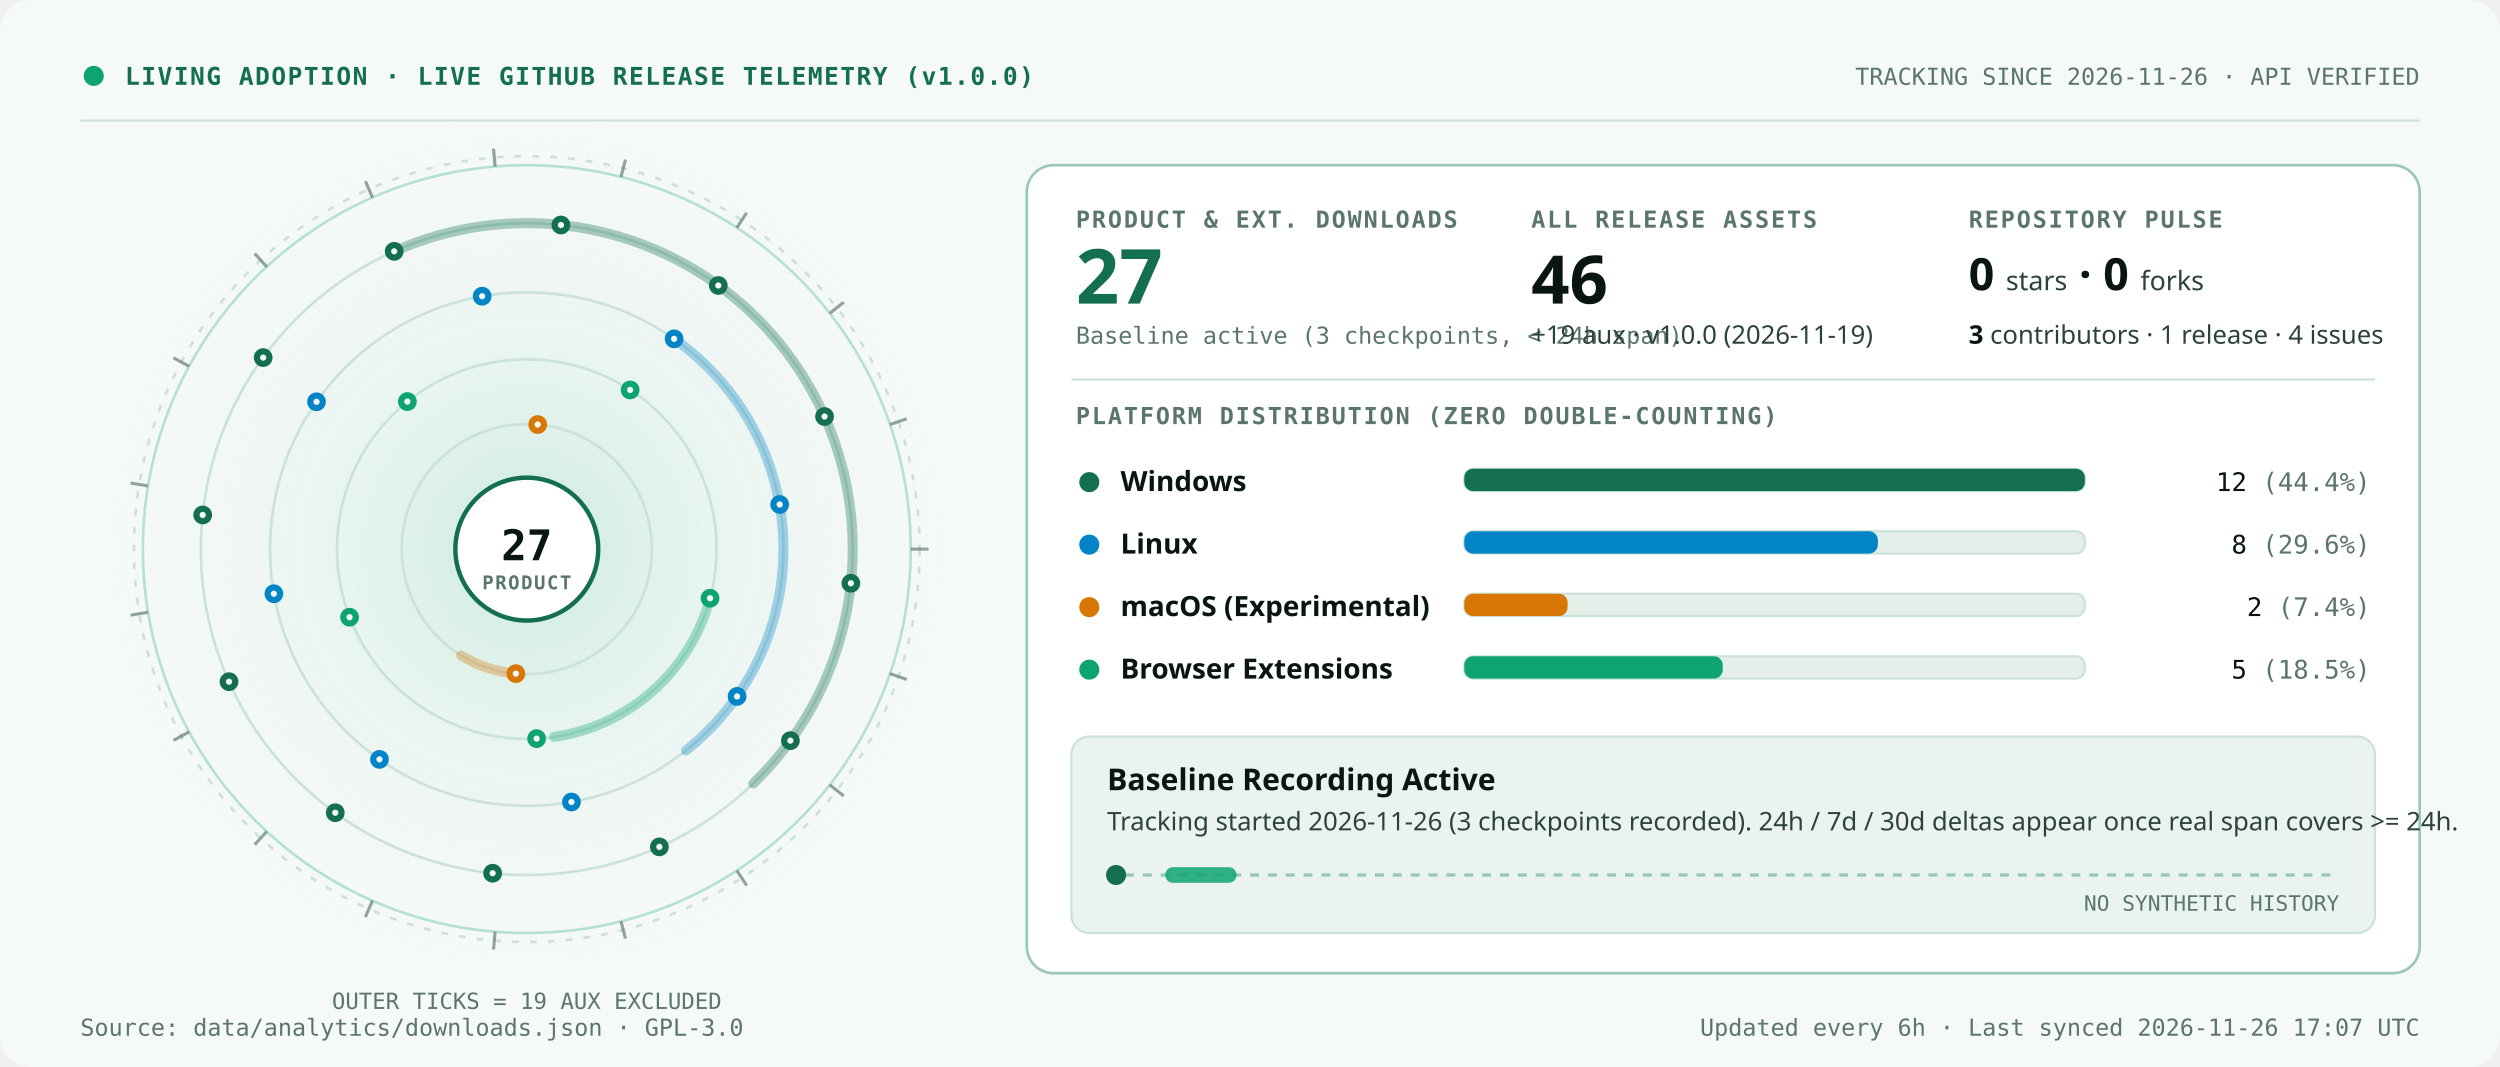
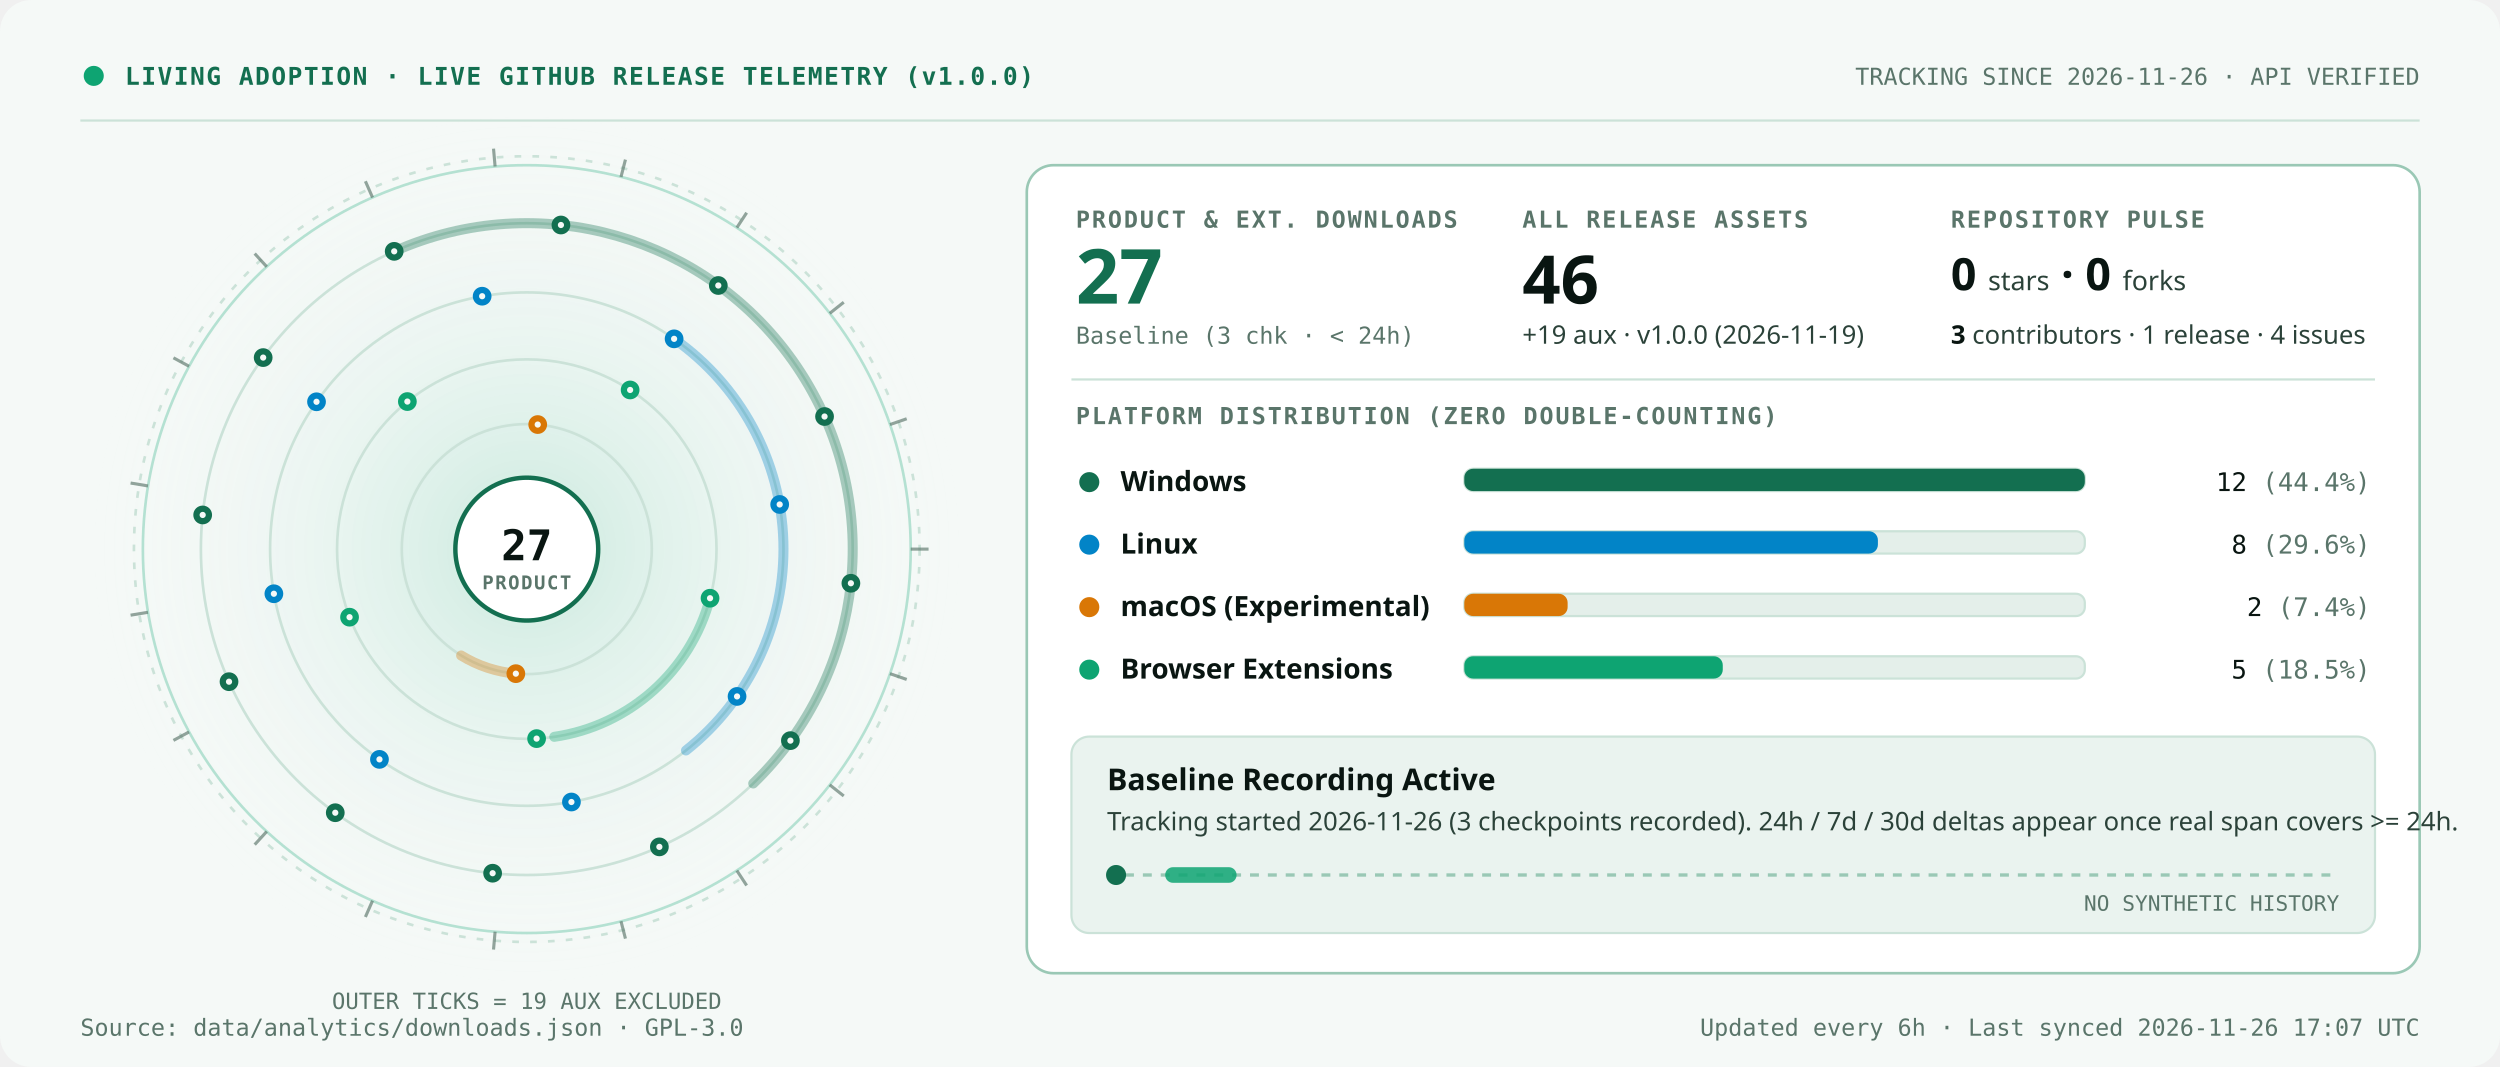
<svg xmlns="http://www.w3.org/2000/svg" width="1120" height="478" viewBox="0 0 1120 478" role="img" aria-labelledby="svg-title svg-desc">
  <defs>
    <radialGradient id="pelagicAura" cx="50%" cy="50%" r="50%">
      <stop offset="0%" stop-color="#0EA472" stop-opacity="0.18" />
      <stop offset="100%" stop-color="#F5F9F7" stop-opacity="0" />
    </radialGradient>
  </defs>
  <style>
    .t-disp { font-family: 'Space Grotesk', 'Segoe UI', system-ui, -apple-system, sans-serif; font-weight: 700; font-variant-numeric: tabular-nums; }
    .t-lbl { font-family: 'IBM Plex Mono', 'Cascadia Mono', Consolas, ui-monospace, monospace; font-weight: 600; font-size: 10.5px; letter-spacing: 0.08em; text-transform: uppercase; fill: #5A756A; }
    .t-val { font-family: 'Space Grotesk', 'Segoe UI', system-ui, -apple-system, sans-serif; font-weight: 700; font-variant-numeric: tabular-nums; fill: #091511; }
    .t-body { font-family: 'IBM Plex Sans', 'Segoe UI', system-ui, -apple-system, sans-serif; font-weight: 400; font-variant-numeric: tabular-nums; fill: #2B4239; }
    .t-strong { font-family: 'IBM Plex Sans', 'Segoe UI', system-ui, -apple-system, sans-serif; font-weight: 600; font-variant-numeric: tabular-nums; fill: #091511; }
    .t-mono { font-family: 'IBM Plex Mono', 'Cascadia Mono', Consolas, ui-monospace, monospace; font-variant-numeric: tabular-nums; }
    
  </style>
  <rect width="1120" height="478" rx="14" fill="#F5F9F7" />
  <circle cx="42" cy="34" r="4.5" fill="#0EA472" />
  <text x="56" y="38" class="t-mono" font-size="11" font-weight="600" letter-spacing="0.06em" fill="#136F50">LIVING ADOPTION  ·  LIVE GITHUB RELEASE TELEMETRY (v1.0.0)</text>
  <text x="1084" y="38" class="t-mono" font-size="10.5" text-anchor="end" fill="#5A756A">TRACKING SINCE 2026-11-26  ·  API VERIFIED</text>
  <line x1="36" y1="54" x2="1084" y2="54" stroke="#CBE2D8" stroke-width="1" />
  <circle cx="236.0" cy="246.0" r="196" fill="url(#pelagicAura)" />
  <circle cx="236.0" cy="246.0" r="172" fill="none" stroke="#0EA472" stroke-width="1.2" opacity="0.28" />
  <circle cx="236.0" cy="246.0" r="176" fill="none" stroke="#CBE2D8" stroke-width="1.2" stroke-dasharray="3 5" />
  <g stroke="#5A756A" stroke-width="1.4" opacity="0.65">
    <line x1="408.0" y1="246.0" x2="416.0" y2="246.0" />
    <line x1="398.7" y1="301.8" x2="406.2" y2="304.4" />
    <line x1="371.7" y1="351.6" x2="378.0" y2="356.6" />
    <line x1="330.1" y1="390.0" x2="334.5" y2="396.7" />
    <line x1="278.2" y1="412.7" x2="280.2" y2="420.5" />
    <line x1="221.8" y1="417.4" x2="221.1" y2="425.4" />
    <line x1="166.9" y1="403.5" x2="163.7" y2="410.8" />
    <line x1="119.5" y1="372.5" x2="114.1" y2="378.4" />
    <line x1="84.7" y1="327.9" x2="77.7" y2="331.7" />
    <line x1="66.3" y1="274.3" x2="58.5" y2="275.6" />
    <line x1="66.3" y1="217.7" x2="58.5" y2="216.4" />
    <line x1="84.7" y1="164.1" x2="77.7" y2="160.3" />
    <line x1="119.5" y1="119.5" x2="114.1" y2="113.6" />
    <line x1="166.9" y1="88.5" x2="163.7" y2="81.2" />
    <line x1="221.8" y1="74.6" x2="221.1" y2="66.6" />
    <line x1="278.2" y1="79.3" x2="280.2" y2="71.5" />
    <line x1="330.1" y1="102.0" x2="334.5" y2="95.3" />
    <line x1="371.7" y1="140.4" x2="378.0" y2="135.4" />
    <line x1="398.7" y1="190.2" x2="406.2" y2="187.6" />
  </g>
  <g>
    <circle cx="236.0" cy="246.0" r="146" fill="none" stroke="#CBE2D8" stroke-width="1.2" />
    <path d="M 176.62 112.62 A 146.00 146.00 0 0 1 337.45 351.00" fill="none" stroke="#136F50" stroke-width="4.5" stroke-linecap="round" opacity="0.34" />
    <circle cx="176.6" cy="112.6" r="4.2" fill="#136F50" />
    <circle cx="176.6" cy="112.6" r="1.4" fill="#F5F9F7" />
    <circle cx="251.3" cy="100.8" r="4.2" fill="#136F50" />
    <circle cx="251.3" cy="100.8" r="1.4" fill="#F5F9F7" />
    <circle cx="321.8" cy="127.9" r="4.2" fill="#136F50" />
    <circle cx="321.8" cy="127.9" r="1.4" fill="#F5F9F7" />
    <circle cx="369.4" cy="186.6" r="4.2" fill="#136F50" />
    <circle cx="369.4" cy="186.6" r="1.4" fill="#F5F9F7" />
    <circle cx="381.2" cy="261.3" r="4.2" fill="#136F50" />
    <circle cx="381.2" cy="261.3" r="1.4" fill="#F5F9F7" />
    <circle cx="354.1" cy="331.8" r="4.2" fill="#136F50" />
    <circle cx="354.1" cy="331.8" r="1.4" fill="#F5F9F7" />
    <circle cx="295.4" cy="379.4" r="4.2" fill="#136F50" />
    <circle cx="295.4" cy="379.4" r="1.4" fill="#F5F9F7" />
    <circle cx="220.7" cy="391.2" r="4.2" fill="#136F50" />
    <circle cx="220.7" cy="391.2" r="1.4" fill="#F5F9F7" />
    <circle cx="150.2" cy="364.1" r="4.2" fill="#136F50" />
    <circle cx="150.2" cy="364.1" r="1.4" fill="#F5F9F7" />
    <circle cx="102.6" cy="305.4" r="4.2" fill="#136F50" />
    <circle cx="102.6" cy="305.4" r="1.4" fill="#F5F9F7" />
    <circle cx="90.8" cy="230.7" r="4.2" fill="#136F50" />
    <circle cx="90.8" cy="230.7" r="1.4" fill="#F5F9F7" />
    <circle cx="117.9" cy="160.2" r="4.2" fill="#136F50" />
    <circle cx="117.9" cy="160.2" r="1.4" fill="#F5F9F7" />
    <circle cx="236.0" cy="246.0" r="115" fill="none" stroke="#CBE2D8" stroke-width="1.2" />
    <path d="M 301.96 151.80 A 115.00 115.00 0 0 1 307.32 336.21" fill="none" stroke="#0284C7" stroke-width="4.5" stroke-linecap="round" opacity="0.34" />
    <circle cx="302.0" cy="151.8" r="4.2" fill="#0284C7" />
    <circle cx="302.0" cy="151.8" r="1.4" fill="#F5F9F7" />
    <circle cx="349.3" cy="226.0" r="4.2" fill="#0284C7" />
    <circle cx="349.3" cy="226.0" r="1.4" fill="#F5F9F7" />
    <circle cx="330.2" cy="312.0" r="4.2" fill="#0284C7" />
    <circle cx="330.2" cy="312.0" r="1.4" fill="#F5F9F7" />
    <circle cx="256.0" cy="359.3" r="4.2" fill="#0284C7" />
    <circle cx="256.0" cy="359.3" r="1.4" fill="#F5F9F7" />
    <circle cx="170.0" cy="340.2" r="4.2" fill="#0284C7" />
    <circle cx="170.0" cy="340.2" r="1.4" fill="#F5F9F7" />
    <circle cx="122.7" cy="266.0" r="4.2" fill="#0284C7" />
    <circle cx="122.7" cy="266.0" r="1.4" fill="#F5F9F7" />
    <circle cx="141.8" cy="180.0" r="4.2" fill="#0284C7" />
    <circle cx="141.8" cy="180.0" r="1.4" fill="#F5F9F7" />
    <circle cx="216.0" cy="132.7" r="4.2" fill="#0284C7" />
    <circle cx="216.0" cy="132.7" r="1.4" fill="#F5F9F7" />
    <circle cx="236.0" cy="246.0" r="56" fill="none" stroke="#CBE2D8" stroke-width="1.2" />
    <path d="M 231.12 301.79 A 56.00 56.00 0 0 1 206.59 293.66" fill="none" stroke="#D97706" stroke-width="4.5" stroke-linecap="round" opacity="0.34" />
    <circle cx="231.1" cy="301.8" r="4.2" fill="#D97706" />
    <circle cx="231.1" cy="301.8" r="1.4" fill="#F5F9F7" />
    <circle cx="240.9" cy="190.2" r="4.2" fill="#D97706" />
    <circle cx="240.9" cy="190.2" r="1.4" fill="#F5F9F7" />
    <circle cx="236.0" cy="246.0" r="85" fill="none" stroke="#CBE2D8" stroke-width="1.2" />
    <path d="M 318.10 268.00 A 85.00 85.00 0 0 1 248.31 330.10" fill="none" stroke="#0EA472" stroke-width="4.5" stroke-linecap="round" opacity="0.34" />
    <circle cx="318.1" cy="268.0" r="4.2" fill="#0EA472" />
    <circle cx="318.1" cy="268.0" r="1.4" fill="#F5F9F7" />
    <circle cx="240.4" cy="330.9" r="4.2" fill="#0EA472" />
    <circle cx="240.4" cy="330.9" r="1.4" fill="#F5F9F7" />
    <circle cx="156.6" cy="276.5" r="4.2" fill="#0EA472" />
    <circle cx="156.6" cy="276.5" r="1.4" fill="#F5F9F7" />
    <circle cx="182.5" cy="179.9" r="4.2" fill="#0EA472" />
    <circle cx="182.5" cy="179.9" r="1.4" fill="#F5F9F7" />
    <circle cx="282.3" cy="174.7" r="4.2" fill="#0EA472" />
    <circle cx="282.3" cy="174.7" r="1.4" fill="#F5F9F7" />
  </g>
  <circle cx="236.0" cy="246.0" r="32" fill="#FFFFFF" stroke="#136F50" stroke-width="2" />
  <text x="236.0" y="251.0" class="t-mono" font-size="19" font-weight="700" text-anchor="middle" fill="#091511">27</text>
  <text x="236.0" y="264.0" class="t-mono" font-size="8.5" font-weight="600" letter-spacing="0.08em" text-anchor="middle" fill="#5A756A">PRODUCT</text>
  <text x="236.0" y="452.0" class="t-mono" font-size="10" text-anchor="middle" fill="#5A756A">OUTER TICKS = 19 AUX EXCLUDED</text>
  <rect x="460" y="74" width="624" height="362" rx="12" fill="#FFFFFF" stroke="#9AC8B5" stroke-width="1.2" />
  <text x="482" y="102" class="t-lbl">PRODUCT &amp; EXT. DOWNLOADS</text>
  <text x="482" y="136" class="t-disp" font-size="34" fill="#136F50">27</text>
-   <text x="482" y="154" class="t-mono" font-size="10.5" fill="#5A756A">Baseline active (3 checkpoints, &lt; 24h span)</text>
-   <text x="686" y="102" class="t-lbl">ALL RELEASE ASSETS</text>
-   <text x="686" y="136" class="t-val" font-size="30">46</text>
-   <text x="686" y="154" class="t-body" font-size="11.5">+19 aux · v1.0.0 (2026-11-19)</text>
-   <text x="882" y="102" class="t-lbl">REPOSITORY PULSE</text>
-   <text x="882" y="130" class="t-val" font-size="20">0 <tspan font-size="12" font-weight="500" fill="#2B4239">stars</tspan> · 0 <tspan font-size="12" font-weight="500" fill="#2B4239">forks</tspan>
+   <text x="482" y="154" class="t-mono" font-size="10.5" fill="#5A756A">Baseline (3 chk · &lt; 24h)</text>
+   <text x="682" y="102" class="t-lbl">ALL RELEASE ASSETS</text>
+   <text x="682" y="136" class="t-val" font-size="30">46</text>
+   <text x="682" y="154" class="t-body" font-size="11.5">+19 aux · v1.0.0 (2026-11-19)</text>
+   <text x="874" y="102" class="t-lbl">REPOSITORY PULSE</text>
+   <text x="874" y="130" class="t-val" font-size="20">0 <tspan font-size="12" font-weight="500" fill="#2B4239">stars</tspan> · 0 <tspan font-size="12" font-weight="500" fill="#2B4239">forks</tspan>
  </text>
-   <text x="882" y="154" class="t-body" font-size="11.5">
+   <text x="874" y="154" class="t-body" font-size="11.5">
    <tspan class="t-strong">3</tspan> contributors · 1 release · 4 issues</text>
  <line x1="480" y1="170" x2="1064" y2="170" stroke="#CBE2D8" stroke-width="1" />
  <text x="482" y="190" class="t-lbl">PLATFORM DISTRIBUTION (ZERO DOUBLE-COUNTING)</text>
  <circle cx="488" cy="216" r="4.5" fill="#136F50" />
  <text x="502" y="220" class="t-strong" font-size="12.5">Windows</text>
  <rect x="656" y="210" width="278" height="10" rx="4" fill="#E4EFEA" stroke="#CBE2D8" stroke-width="1" />
  <rect x="656.0" y="210.0" width="278.0" height="10.0" rx="4" fill="#136F50" />
  <text x="1062" y="220" class="t-mono" font-size="11.5" text-anchor="end" fill="#091511">12 <tspan fill="#5A756A">(44.4%)</tspan>
  </text>
  <circle cx="488" cy="244" r="4.5" fill="#0284C7" />
  <text x="502" y="248" class="t-strong" font-size="12.5">Linux</text>
  <rect x="656" y="238" width="278" height="10" rx="4" fill="#E4EFEA" stroke="#CBE2D8" stroke-width="1" />
  <rect x="656.0" y="238.0" width="185.3" height="10.0" rx="4" fill="#0284C7" />
  <text x="1062" y="248" class="t-mono" font-size="11.5" text-anchor="end" fill="#091511">8 <tspan fill="#5A756A">(29.6%)</tspan>
  </text>
  <circle cx="488" cy="272" r="4.5" fill="#D97706" />
  <text x="502" y="276" class="t-strong" font-size="12.5">macOS (Experimental)</text>
  <rect x="656" y="266" width="278" height="10" rx="4" fill="#E4EFEA" stroke="#CBE2D8" stroke-width="1" />
  <rect x="656.0" y="266.0" width="46.3" height="10.0" rx="4" fill="#D97706" />
  <text x="1062" y="276" class="t-mono" font-size="11.5" text-anchor="end" fill="#091511">2 <tspan fill="#5A756A">(7.4%)</tspan>
  </text>
  <circle cx="488" cy="300" r="4.5" fill="#0EA472" />
  <text x="502" y="304" class="t-strong" font-size="12.5">Browser Extensions</text>
  <rect x="656" y="294" width="278" height="10" rx="4" fill="#E4EFEA" stroke="#CBE2D8" stroke-width="1" />
  <rect x="656.0" y="294.0" width="115.8" height="10.0" rx="4" fill="#0EA472" />
  <text x="1062" y="304" class="t-mono" font-size="11.5" text-anchor="end" fill="#091511">5 <tspan fill="#5A756A">(18.5%)</tspan>
  </text>
  <rect x="480" y="330" width="584" height="88" rx="8" fill="#EAF3EF" stroke="#CBE2D8" stroke-width="1" />
  <text x="496" y="354" class="t-val" font-size="13.5" fill="#136F50">Baseline Recording Active</text>
  <text x="496" y="372" class="t-body" font-size="11.5">Tracking started 2026-11-26 (3 checkpoints recorded). 24h / 7d / 30d deltas appear once real span covers &gt;= 24h.</text>
  <line x1="496" y1="392" x2="1048" y2="392" stroke="#9AC8B5" stroke-width="1.5" stroke-dasharray="4 4" />
  <circle cx="500" cy="392" r="4.5" fill="#136F50" />
  <rect x="522" y="388.5" width="32" height="7" rx="3.5" fill="#0EA472" opacity="0.85" />
  <text x="1048" y="408" class="t-mono" font-size="9.5" text-anchor="end" fill="#5A756A">NO SYNTHETIC HISTORY</text>
  <text x="36" y="464" class="t-mono" font-size="10.5" fill="#5A756A">Source: data/analytics/downloads.json  ·  GPL-3.0</text>
  <text x="1084" y="464" class="t-mono" font-size="10.5" text-anchor="end" fill="#5A756A">Updated every 6h  ·  Last synced 2026-11-26 17:07 UTC</text>
</svg>
